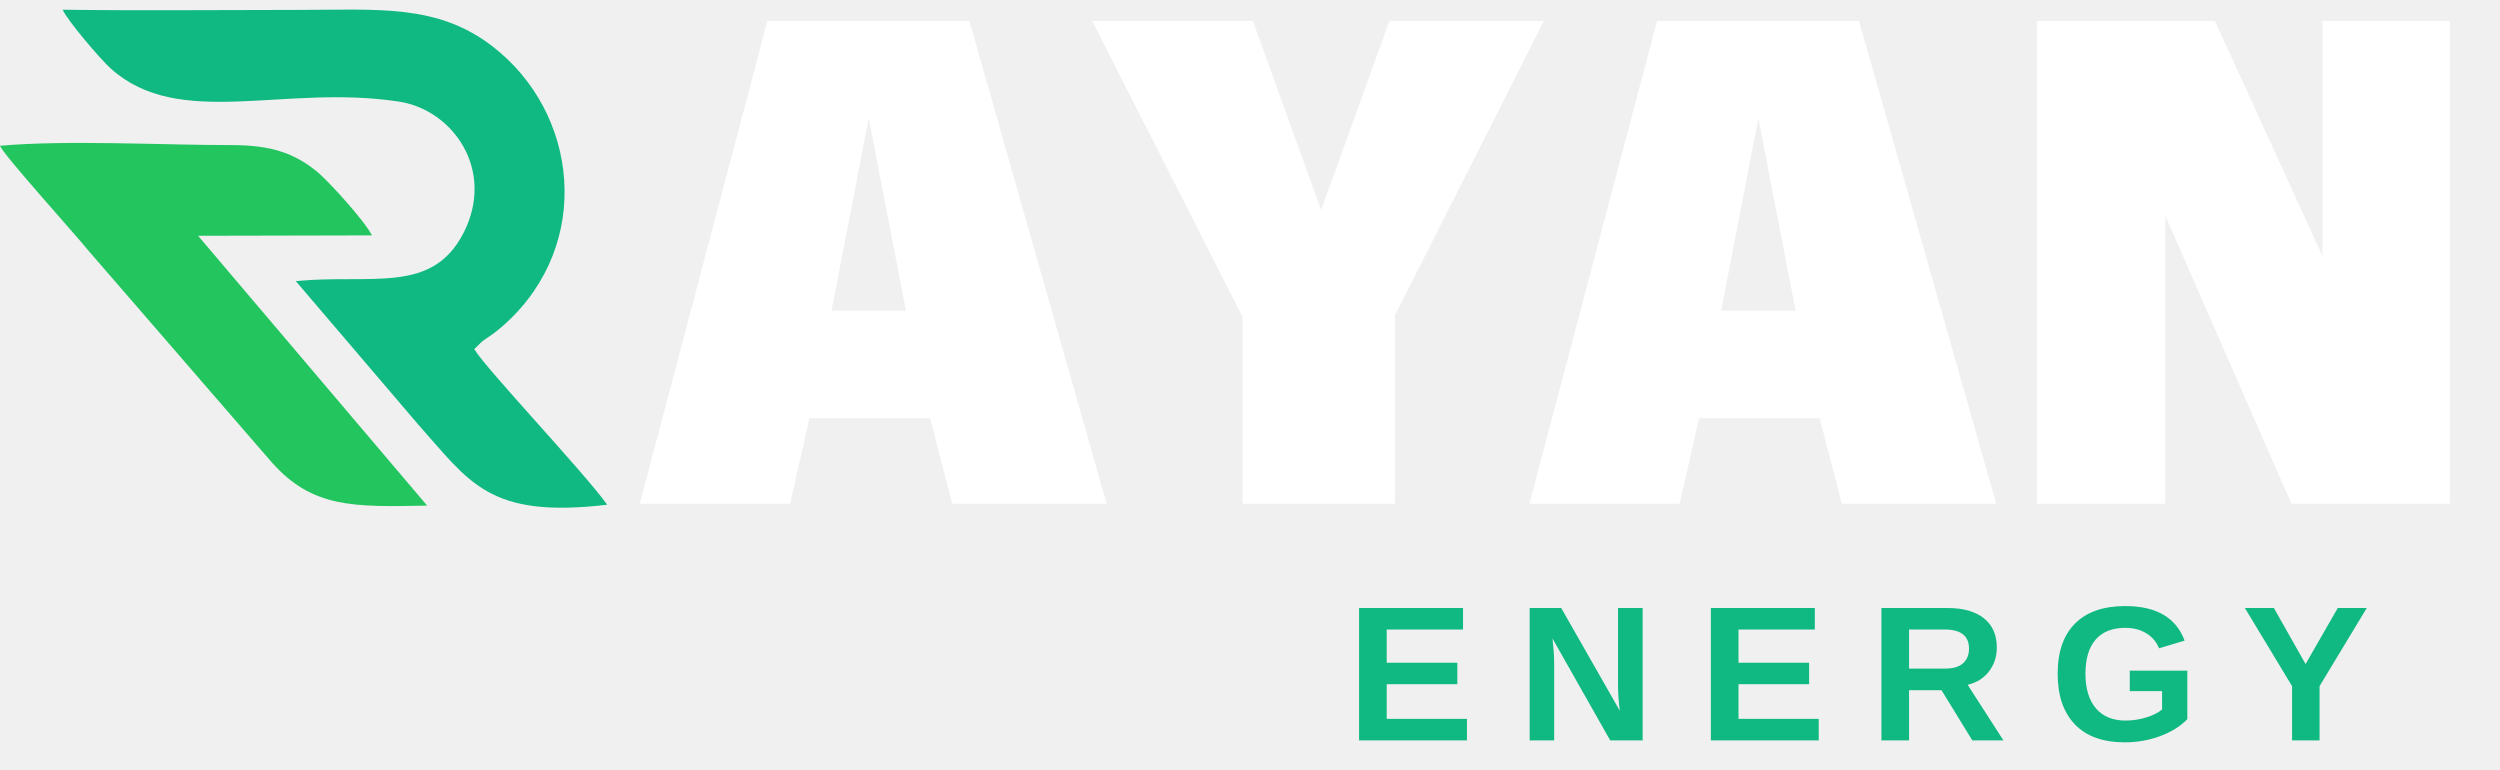
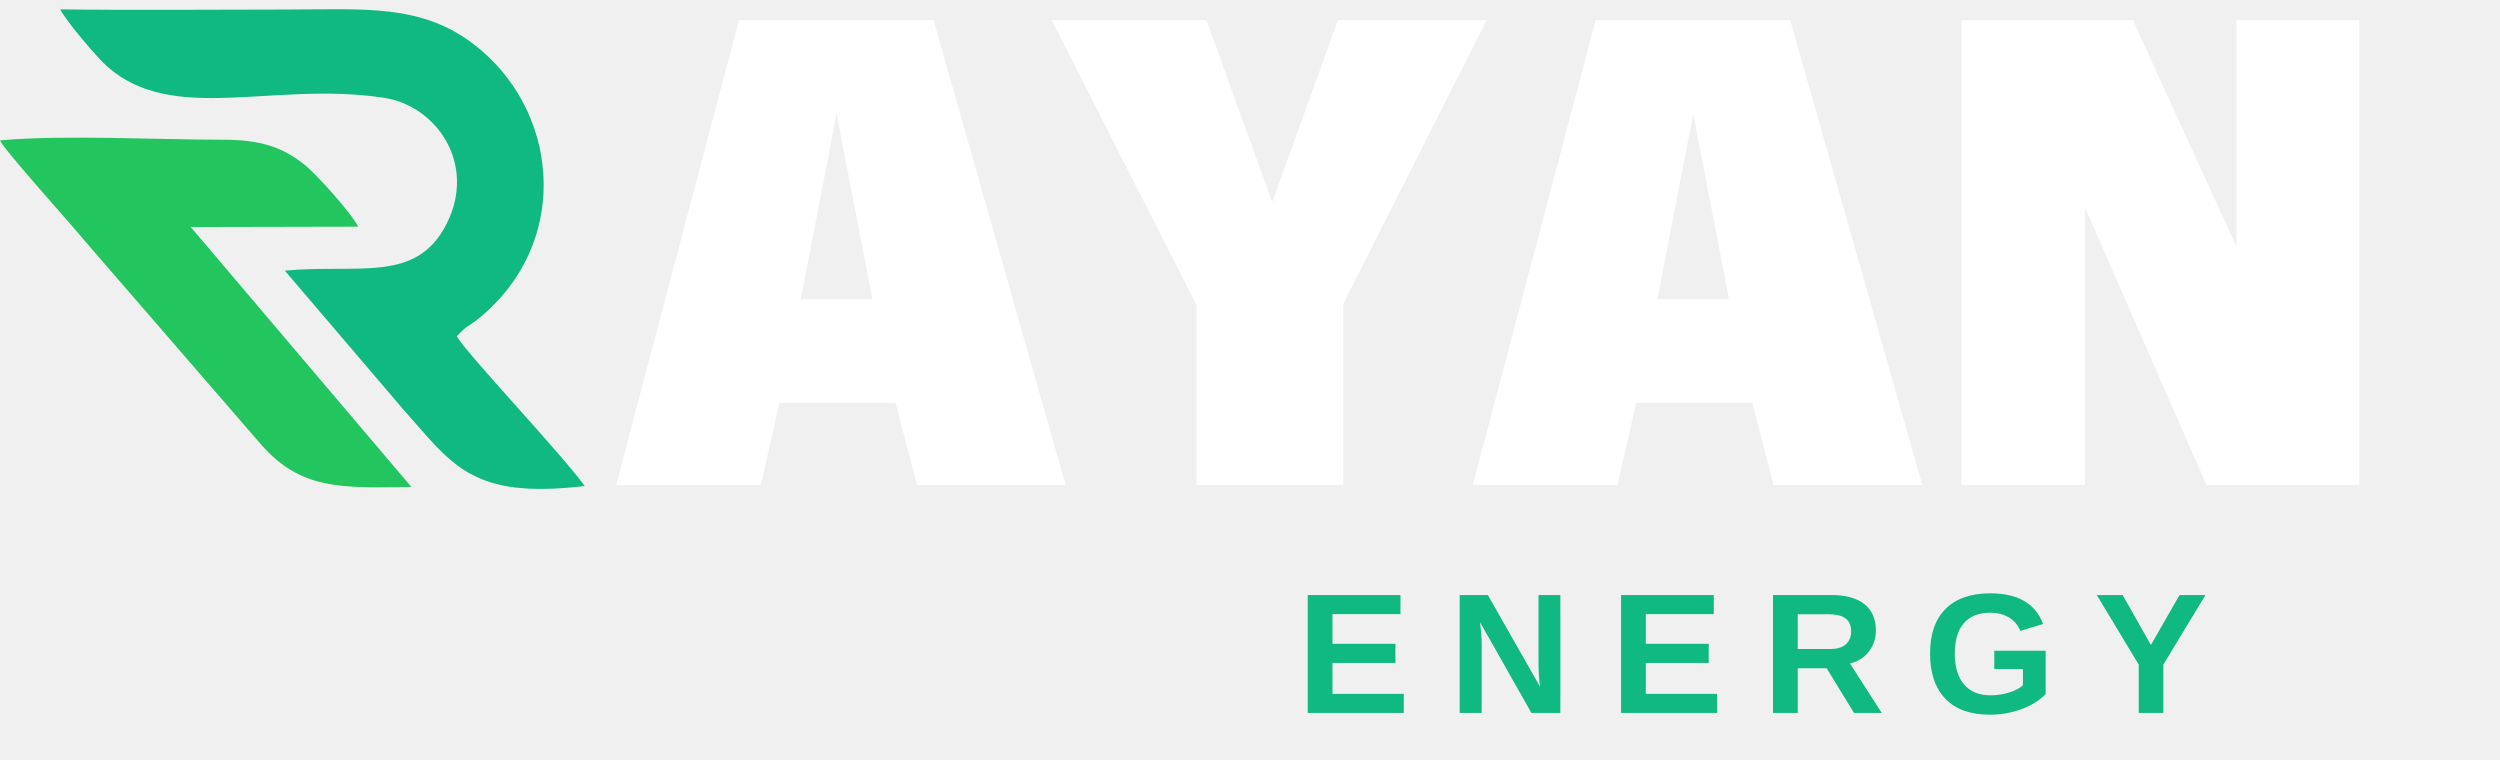
- <svg xmlns="http://www.w3.org/2000/svg" viewBox="0 0 260 80" width="100%" height="100%">
+ <svg xmlns="http://www.w3.org/2000/svg" viewBox="0 0 270 82" width="100%" height="100%">
  <g id="rayan-mark">
    <path d="M 30.76 29.23 L 43.46 44.11 C 48.84 50.12 50.78 53.96 63.15 52.49 C 60.77 49.15 50.55 38.37 49.32 36.31 L 50.12 35.53 C 50.55 35.19 50.55 35.24 50.98 34.93 C 51.57 34.52 52.10 34.08 52.58 33.64 C 61.67 25.36 60.20 11.75 51.22 4.82 C 45.46 0.38 39.29 1.03 30.96 1.03 C 22.83 1.03 14.63 1.12 6.51 1.01 C 7.09 2.24 10.50 6.22 11.54 7.15 C 18.68 13.51 29.45 8.74 41.46 10.56 C 47.14 11.42 51.52 17.71 48.22 24.20 C 44.94 30.64 38.68 28.48 30.76 29.23" fill="#10b981" fill-rule="evenodd" />
    <path d="M 44.42 52.58 L 20.60 24.52 L 38.68 24.48 C 37.90 22.92 34.13 18.81 33.04 17.91 C 30.58 15.87 28.09 15.09 24.09 15.09 C 16.78 15.09 7.00 14.54 0.00 15.16 C 0.29 16.03 7.95 24.51 9.08 25.93 L 28.26 48.08 C 32.48 52.83 36.71 52.74 44.42 52.58" fill="#22c55e" fill-rule="evenodd" />
    <path d="M 96.73 43.50 L 84.18 43.50 L 82.17 52.39 L 66.54 52.39 L 79.81 2.18 L 100.82 2.18 L 115.09 52.39 L 99.03 52.39 Z Z M 90.35 12.30 L 86.48 32.31 L 94.22 32.31 Z Z M 145.07 32.81 L 145.07 52.39 L 129.22 52.39 L 129.22 32.95 L 113.59 2.18 L 130.30 2.18 L 137.40 21.84 L 144.50 2.18 L 160.56 2.18 Z Z M 189.25 43.50 L 176.70 43.50 L 174.69 52.39 L 159.06 52.39 L 172.33 2.18 L 193.34 2.18 L 207.61 52.39 L 191.55 52.39 Z Z M 182.87 12.30 L 179.00 32.31 L 186.74 32.31 Z Z M 254.80 2.18 L 254.80 52.39 L 238.31 52.39 L 225.18 22.41 L 225.18 52.39 L 211.84 52.39 L 211.84 2.18 L 230.35 2.18 L 241.54 26.64 L 241.54 2.18 Z" fill="#ffffff" fill-rule="nonzero" />
  </g>
-   <text x="140" y="77" font-family="'Outfit', 'Plus Jakarta Sans', Arial, sans-serif" font-weight="800" font-size="20" letter-spacing="0.22em" fill="#10b981">ENERGY</text>
+   <text x="140" y="77" font-family="'Outfit', 'Plus Jakarta Sans', Arial, sans-serif" font-weight="800" font-size="18.5" letter-spacing="0.22em" fill="#10b981">ENERGY</text>
</svg>
